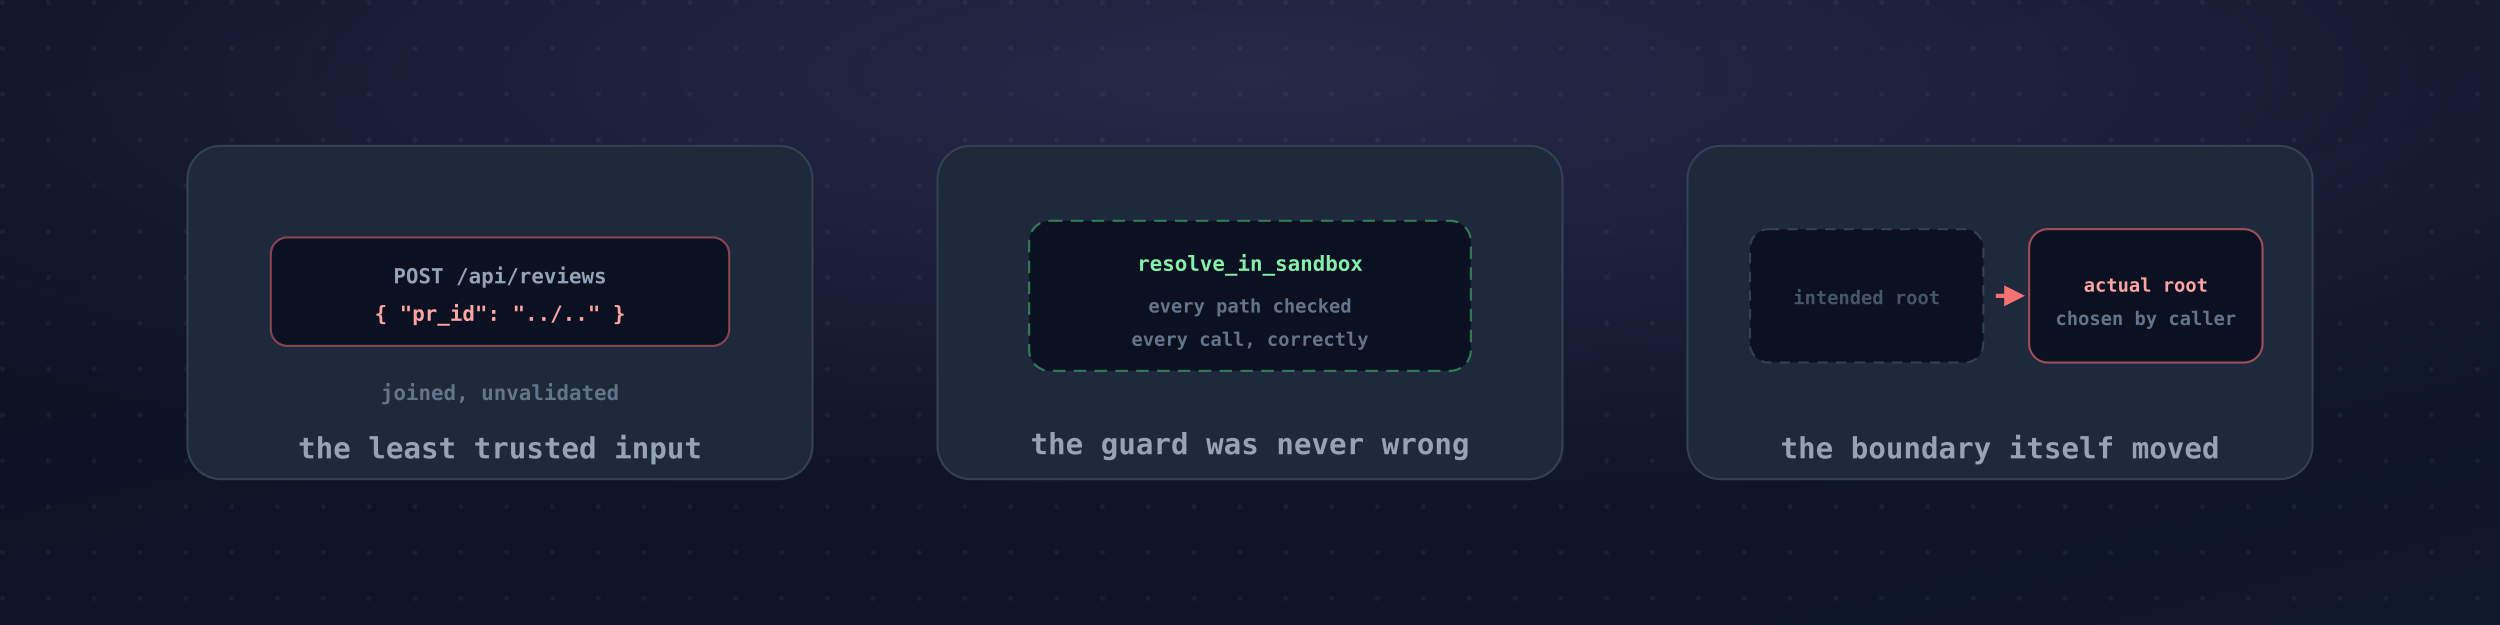
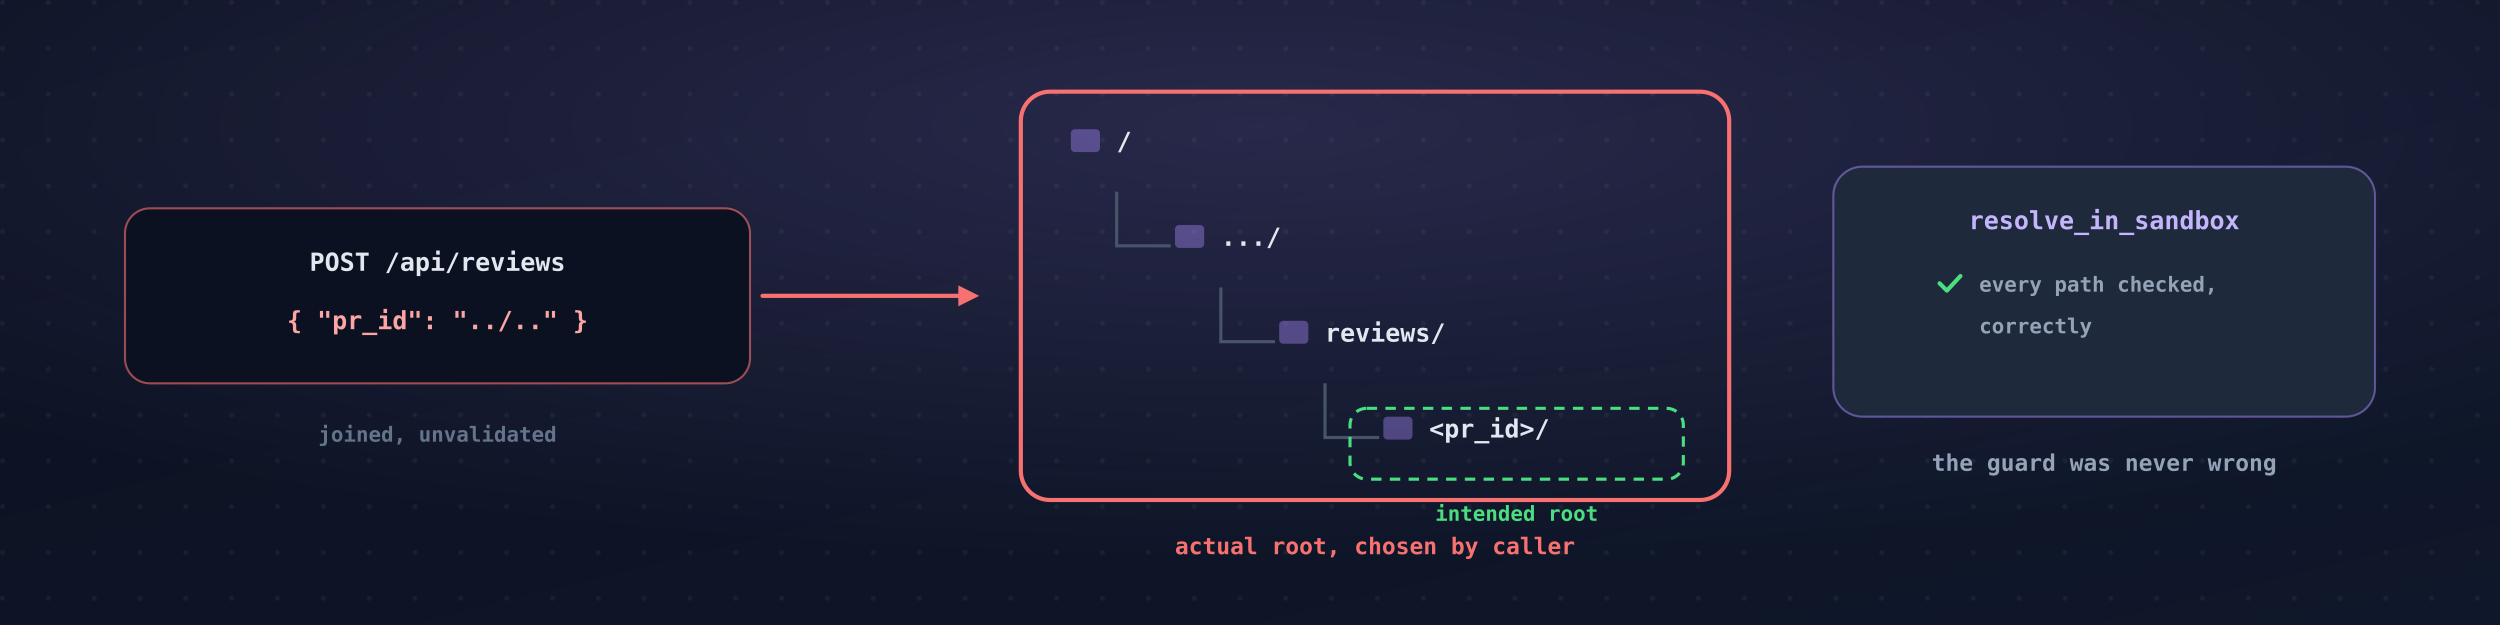
<svg xmlns="http://www.w3.org/2000/svg" viewBox="0 0 1200 300" role="img" aria-label="A path check correctly guarding everything inside a sandbox whose root is chosen by an untrusted request field">
  <defs>
    <linearGradient id="bg" x1="0" y1="0" x2="1" y2="1">
      <stop offset="0" stop-color="#0b1120" />
      <stop offset="1" stop-color="#0f172a" />
    </linearGradient>
-     <radialGradient id="glow" cx="0.5" cy="0.12" r="0.7">
+     <radialGradient id="glow" cx="0.5" cy="0.2" r="0.7">
      <stop offset="0" stop-color="#a78bfa" stop-opacity="0.18" />
      <stop offset="1" stop-color="#a78bfa" stop-opacity="0" />
    </radialGradient>
    <pattern id="dots" width="22" height="22" patternUnits="userSpaceOnUse">
      <circle cx="1.2" cy="1.2" r="1.2" fill="#f8fafc" fill-opacity="0.05" />
    </pattern>
  </defs>
  <rect width="1200" height="300" fill="url(#bg)" />
  <rect width="1200" height="300" fill="url(#dots)" />
  <rect width="1200" height="300" fill="url(#glow)" />
-   <g font-family="ui-monospace, SFMono-Regular, Menlo, monospace" font-size="14" font-weight="600" fill="#94a3b8" text-anchor="middle">
-     <g transform="translate(90 70)">
-       <rect width="300" height="160" rx="16" fill="#1e293b" stroke="#334155" />
-       <g transform="translate(40 44)">
-         <rect width="220" height="52" rx="8" fill="#0b1120" stroke="#f87171" stroke-opacity="0.5" />
-         <text x="110" y="22" font-size="10" fill="#94a3b8">POST /api/reviews</text>
-         <text x="110" y="40" font-size="10" fill="#fca5a5">{ "pr_id": "../.." }</text>
-       </g>
-       <text x="150" y="122" font-size="10" fill="#64748b">joined, unvalidated</text>
-       <text x="150" y="150">the least trusted input</text>
-     </g>
-     <g transform="translate(450 70)">
-       <rect width="300" height="160" rx="16" fill="#1e293b" stroke="#334155" />
-       <rect x="44" y="36" width="212" height="72" rx="10" fill="#0b1120" stroke="#4ade80" stroke-opacity="0.5" stroke-dasharray="6 4" />
-       <text x="150" y="60" font-size="10" fill="#86efac">resolve_in_sandbox</text>
-       <g font-size="9" fill="#64748b">
-         <text x="150" y="80">every path checked</text>
-         <text x="150" y="96">every call, correctly</text>
-       </g>
-       <text x="150" y="148">the guard was never wrong</text>
-     </g>
-     <g transform="translate(810 70)">
-       <rect width="300" height="160" rx="16" fill="#1e293b" stroke="#334155" />
-       <rect x="30" y="40" width="112" height="64" rx="9" fill="#0b1120" stroke="#334155" stroke-dasharray="5 4" />
-       <text x="86" y="76" font-size="9" fill="#475569">intended root</text>
-       <rect x="164" y="40" width="112" height="64" rx="9" fill="#0b1120" stroke="#f87171" stroke-opacity="0.6" />
-       <text x="220" y="70" font-size="9" fill="#fca5a5">actual root</text>
-       <text x="220" y="86" font-size="9" fill="#64748b">chosen by caller</text>
-       <path d="M148 72 h10" stroke="#f87171" stroke-width="2" />
-       <path d="M162 72 l-10 -5 l0 10 z" fill="#f87171" />
-       <text x="150" y="150">the boundary itself moved</text>
-     </g>
+   <g font-family="ui-monospace, SFMono-Regular, Menlo, monospace" font-weight="600" text-anchor="middle">
+     <rect x="60" y="100" width="300" height="84" rx="12" fill="#0b1120" stroke="#f87171" stroke-opacity="0.6" />
+     <text x="210" y="130" font-size="12" fill="#e2e8f0">POST /api/reviews</text>
+     <text x="210" y="158" font-size="12" fill="#fca5a5">{ "pr_id": "../.." }</text>
+     <text x="210" y="212" font-size="10" fill="#64748b">joined, unvalidated</text>
+     <line x1="366" y1="142" x2="462.0" y2="142.0" stroke="#f87171" stroke-width="2" stroke-linecap="round" />
+     <path d="M470 142 L460.0 137.0 L460.0 147.0 z" fill="#f87171" />
+     <rect x="514" y="62" width="14" height="11" rx="2" fill="#a78bfa" fill-opacity="0.4" />
+     <text x="536" y="72" font-size="12" fill="#e2e8f0" text-anchor="start">/</text>
+     <path d="M536 92 V 118 H 562" fill="none" stroke="#475569" stroke-width="1.5" />
+     <rect x="564" y="108" width="14" height="11" rx="2" fill="#a78bfa" fill-opacity="0.4" />
+     <text x="586" y="118" font-size="12" fill="#e2e8f0" text-anchor="start">.../</text>
+     <path d="M586 138 V 164 H 612" fill="none" stroke="#475569" stroke-width="1.5" />
+     <rect x="614" y="154" width="14" height="11" rx="2" fill="#a78bfa" fill-opacity="0.4" />
+     <text x="636" y="164" font-size="12" fill="#e2e8f0" text-anchor="start">reviews/</text>
+     <path d="M636 184 V 210 H 662" fill="none" stroke="#475569" stroke-width="1.5" />
+     <rect x="664" y="200" width="14" height="11" rx="2" fill="#a78bfa" fill-opacity="0.4" />
+     <text x="686" y="210" font-size="12" fill="#e2e8f0" text-anchor="start">&lt;pr_id&gt;/</text>
+     <rect x="648" y="196" width="160" height="34" rx="8" fill="none" stroke="#4ade80" stroke-width="1.5" stroke-dasharray="5 4" />
+     <text x="728" y="250" font-size="10" fill="#4ade80">intended root</text>
+     <rect x="490" y="44" width="340" height="196" rx="14" fill="none" stroke="#f87171" stroke-width="2" />
+     <text x="660" y="266" font-size="11" fill="#f87171">actual root, chosen by caller</text>
+     <rect x="880" y="80" width="260" height="120" rx="14" fill="#1e293b" stroke="#a78bfa" stroke-opacity="0.5" />
+     <text x="1010" y="110" font-size="12" fill="#c4b5fd">resolve_in_sandbox</text>
+     <path d="M931 136 l3.5 3.5 l6.5 -7" fill="none" stroke="#4ade80" stroke-width="2" stroke-linecap="round" stroke-linejoin="round" />
+     <text x="950" y="140" font-size="10" fill="#94a3b8" text-anchor="start">every path checked,</text>
+     <text x="950" y="160" font-size="10" fill="#94a3b8" text-anchor="start">correctly</text>
+     <text x="1010" y="226" font-size="11" fill="#94a3b8">the guard was never wrong</text>
  </g>
</svg>
